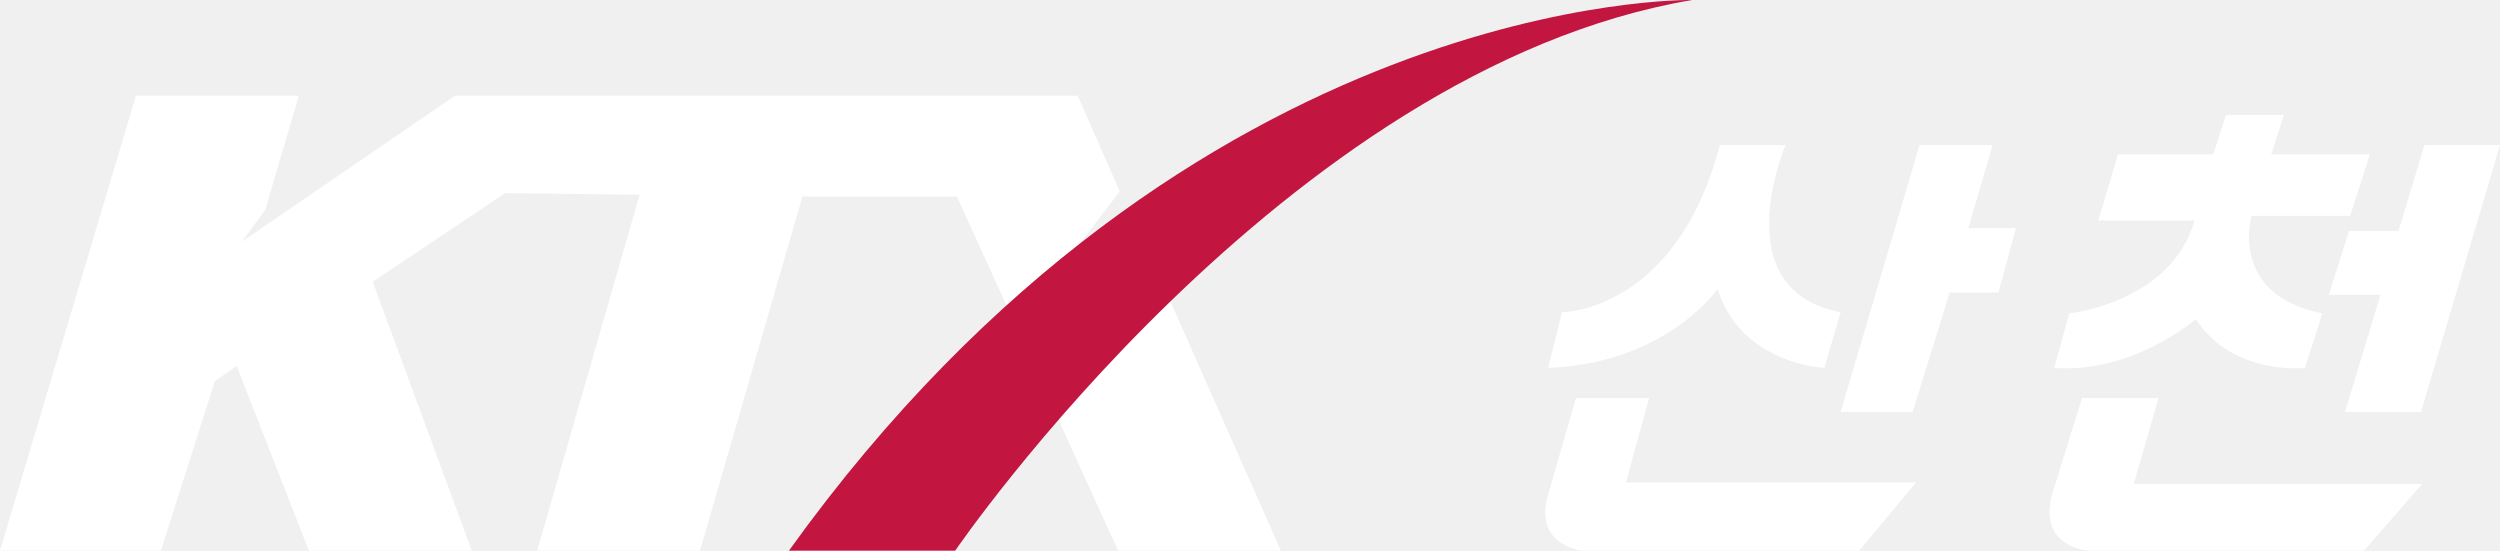
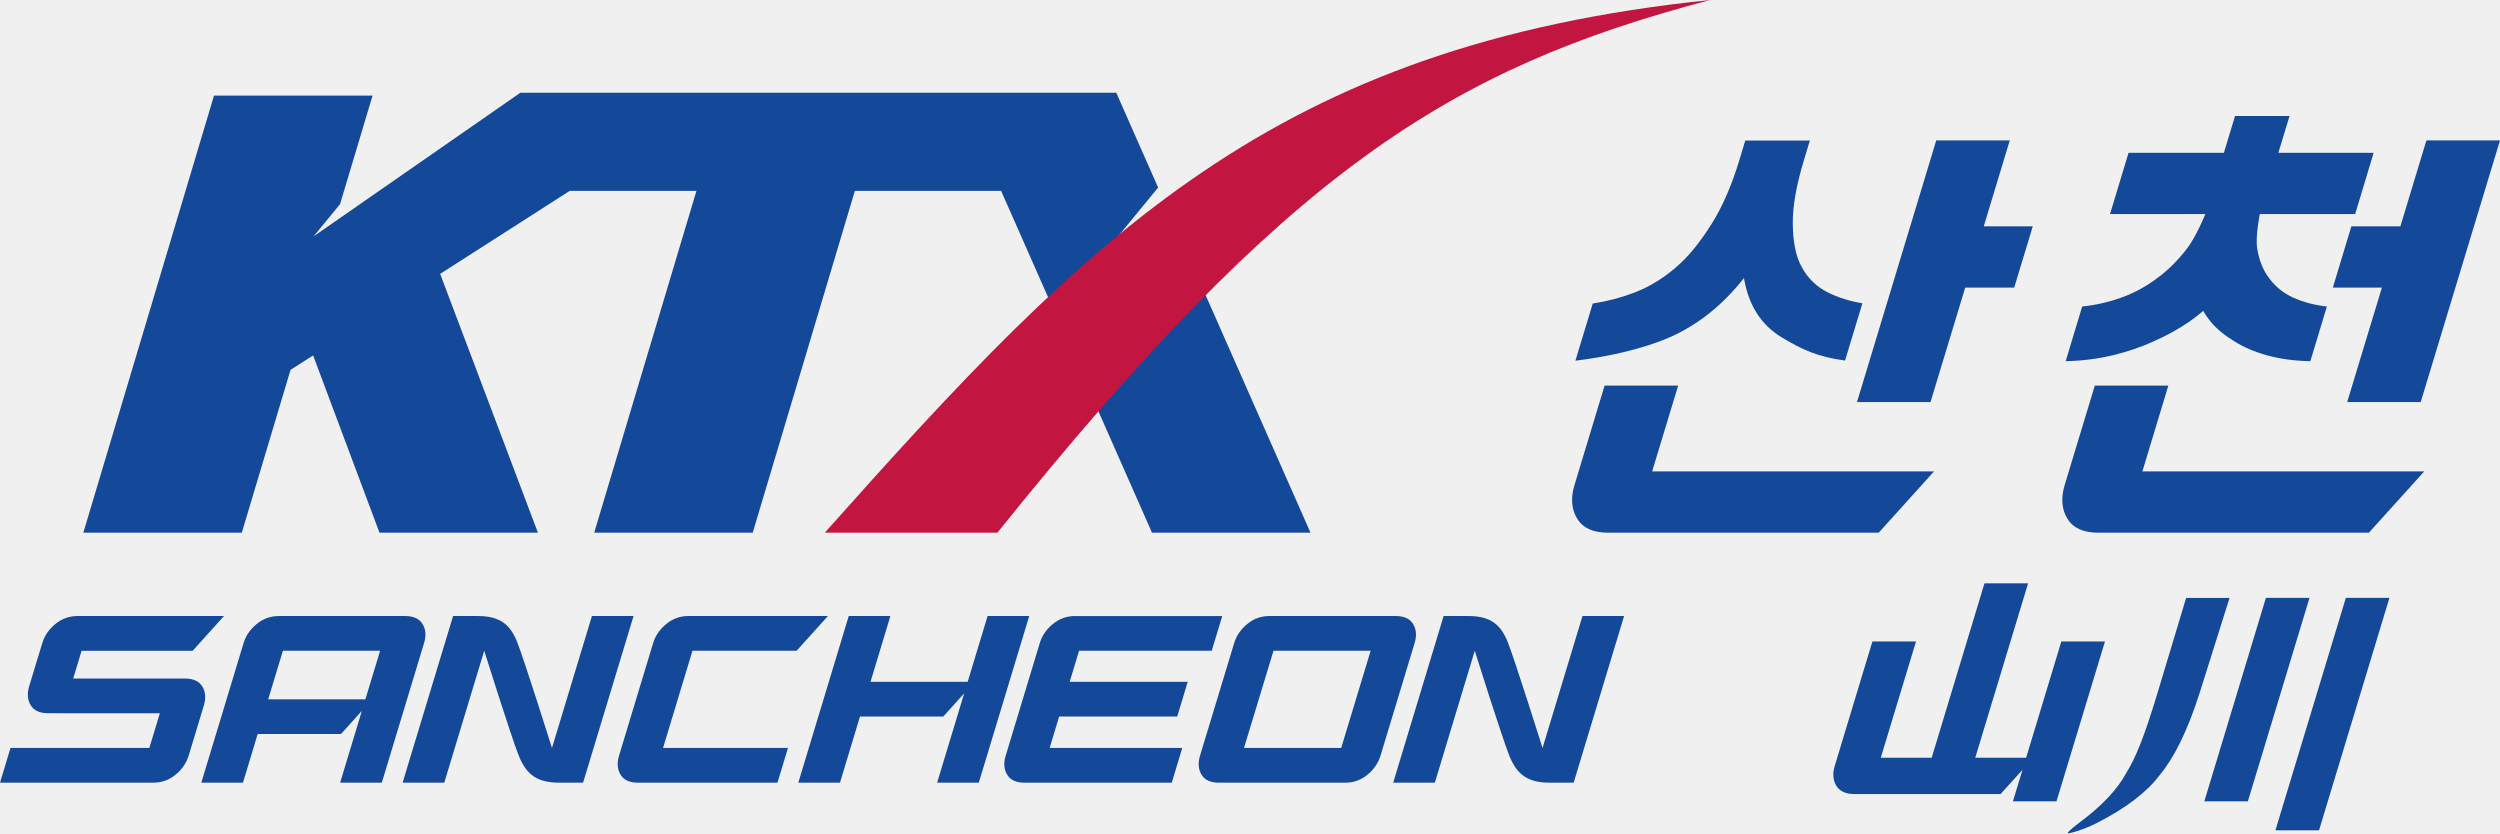
- <svg xmlns="http://www.w3.org/2000/svg" xml:space="preserve" width="957.304" height="210.854" viewBox="0 0 957.304 210.854">
-   <g style="fill:#fff">
-     <path d="M0 0h-178.869l-61.229-41.945 6.753 9.161L-223.706 0h-46.767l-39.051-130.655h46.212l15.499 48.692 6.266 4.341 20.734-53.033h46.767l-28.444 77.218 38.083 25.474 38.571-.487-29.406-102.205h46.761l29.412 101.724h44.353l46.285-101.724h46.762L18.798-41.463-3.134-47.32l15.185 19.839z" style="fill:#fff;fill-opacity:1;fill-rule:nonzero;stroke:none" transform="matrix(1.33333 0 0 -1.33333 412.699 36.648)" />
+ <svg xmlns="http://www.w3.org/2000/svg" width="900.002mm" height="300mm" viewBox="0 0 900.002 300">
+   <g style="fill:#144999;fill-opacity:1">
+     <path d="M0 0h-6.257l-2.556-8.445c-.339-1.114-.26-2.066.222-2.864.487-.799 1.358-1.197 2.612-1.197h23.035l4.702 5.209H-2.213Z" style="fill:#144999;fill-opacity:1;fill-rule:nonzero;stroke:none" transform="matrix(4.23334 0 0 -4.23334 604.138 138.825)" />
  </g>
-   <path d="M0 0h47.75s94.496 138.37 211.651 158.137c0 0-143.696 2.892-259.401-158.137" style="fill:#c21640;fill-opacity:1;fill-rule:nonzero;stroke:none" transform="matrix(1.33333 0 0 -1.33333 302.103 210.854)" />
-   <g style="fill:#fff">
-     <path d="M0 0s32.668 0 45.334 48h18.85S46.334 6.333 80 0l-4.666-16s-23.888.96-30.667 22.666C44.667 6.666 30-14.666-4-16Z" style="fill:#fff;fill-opacity:1;fill-rule:nonzero;stroke:none" transform="matrix(1.33333 0 0 -1.33333 598.15 119.542)" />
+   <g style="fill:#144999;fill-opacity:1">
+     <path d="m0 0 2.213 7.307H-4.04l-6.741-22.253h6.253l2.951 9.733h4.166L4.169 0Z" style="fill:#144999;fill-opacity:1;fill-rule:nonzero;stroke:none" transform="matrix(4.23334 0 0 -4.23334 714.155 81.468)" />
  </g>
-   <g style="fill:#fff">
-     <path d="m0 0 22.667 76.667h21l-7-23.85h13.667l-5-18.483h-14L20.667 0Z" style="fill:#fff;fill-opacity:1;fill-rule:nonzero;stroke:none" transform="matrix(1.33333 0 0 -1.33333 704.816 157.765)" />
+   <g style="fill:#144999;fill-opacity:1">
+     <path d="M0 0a5.03 5.03 0 0 0-2.231 2.144c-.539.925-.768 2.273-.778 3.733-.013 1.46.304 3.256.951 5.396l.501 1.656h-5.491l-.501-1.656c-.647-2.14-1.425-3.936-2.338-5.396-.912-1.46-1.96-2.808-3.059-3.733-1.109-.953-2.285-1.67-3.533-2.144a16.88 16.88 0 0 0-3.541-.931l-1.473-4.862c2.574.308 5.679.966 7.991 1.979 2.407 1.054 4.524 2.738 6.342 5.046.389-2.308 1.46-3.992 3.218-5.046 1.657-.998 3.01-1.655 5.379-1.965L2.912-.911C1.825-.729.856-.426 0 0" style="fill:#144999;fill-opacity:1;fill-rule:nonzero;stroke:none" transform="matrix(4.23334 0 0 -4.23334 658.138 105.326)" />
  </g>
-   <g style="fill:#fff">
-     <path d="M0 0h21l-6.667-24.232h83.333L81.333-43.817H1.666s-14.001 1.485-9.667 16.151z" style="fill:#fff;fill-opacity:1;fill-rule:nonzero;stroke:none" transform="matrix(1.33333 0 0 -1.33333 603.484 152.431)" />
+   <g style="fill:#144999;fill-opacity:1">
+     <path d="M0 0h-6.253l-2.56-8.445c-.334-1.114-.259-2.066.225-2.864.486-.799 1.357-1.197 2.61-1.197h23.034l4.704 5.209H-2.208Z" style="fill:#144999;fill-opacity:1;fill-rule:nonzero;stroke:none" transform="matrix(4.23334 0 0 -4.23334 780.603 138.825)" />
  </g>
-   <g style="fill:#fff">
-     <path d="M0 0h27.333L31 11.334h16.667L44 0h28.333l-5.666-17.666H38.333s-6.666-22.666 20.334-28l-5-15.667s-20.668-2.333-31.334 14c0 0-17.999-15.667-40.666-14L-14-45.666S15.145-42.704 22-19H-5.667Z" style="fill:#fff;fill-opacity:1;fill-rule:nonzero;stroke:none" transform="matrix(1.33333 0 0 -1.33333 811.039 59.098)" />
+   <g style="fill:#144999;fill-opacity:1">
+     <path d="m0 0 2.214 7.307h6.257L1.728-14.946h-6.252l2.951 9.733h-4.171L-4.168 0Z" style="fill:#144999;fill-opacity:1;fill-rule:nonzero;stroke:none" transform="matrix(4.23334 0 0 -4.23334 864.141 81.468)" />
  </g>
-   <g style="fill:#fff">
-     <path d="M0 0h14.233l7.434 24.667h21.699L20.667-52H-1.15L9.051-18.333H-5.767Z" style="fill:#fff;fill-opacity:1;fill-rule:nonzero;stroke:none" transform="matrix(1.33333 0 0 -1.33333 899.483 88.431)" />
+   <g style="fill:#144999;fill-opacity:1">
+     <path d="M0 0h-8.104l.95 3.127h-4.635L-12.736 0h-8.107l-1.578-5.212h8.108S-15.07-7.08-15.842-8.1c-.772-1.017-1.626-1.875-2.571-2.562a11.362 11.362 0 0 0-3.061-1.657 14.025 14.025 0 0 0-3.311-.751l-1.406-4.651c1.38.026 2.703.193 3.973.495 1.272.302 2.465.707 3.575 1.225a17.866 17.866 0 0 1 2.962 1.637c.43.302.827.608 1.189.922.171-.314.381-.62.629-.922.507-.603 1.158-1.148 1.969-1.637.801-.518 1.747-.923 2.833-1.225 1.09-.302 2.313-.469 3.677-.495l1.408 4.651c-1.047.113-2.001.364-2.857.751a5.106 5.106 0 0 0-2.056 1.657c-.525.687-.864 1.545-1.02 2.562-.151 1.02.226 2.888.226 2.888h8.109z" style="fill:#144999;fill-opacity:1;fill-rule:nonzero;stroke:none" transform="matrix(4.23334 0 0 -4.23334 854.517 55.005)" />
  </g>
-   <g style="fill:#fff">
-     <path d="M0 0h21.95l-7.1-24.666h82.817L81-43.817H2s-15.998.818-9.999 18.151z" style="fill:#fff;fill-opacity:1;fill-rule:nonzero;stroke:none" transform="matrix(1.33333 0 0 -1.33333 797.26 152.431)" />
+   <g style="fill:#144999;fill-opacity:1">
+     <path d="M0 0h13.479L1.375 27.413l-5.639-3.89 4.785 5.829-3.56 8.064h-50.672L-71.3 25.197l2.253 2.741 2.764 9.234h-13.482L-90.879 0h13.477l4.143 13.846 1.922 1.23L-65.694 0h13.474l-8.315 22.01 11.014 7.056h10.78L-47.435 0h13.481l8.686 29.066h12.438z" style="fill:#144999;fill-opacity:1;fill-rule:nonzero;stroke:none" transform="matrix(4.23334 0 0 -4.23334 414.72 191.77)" />
+   </g>
+   <g style="fill:#c21540;fill-opacity:1">
+     <path d="M0 0h14.679c24.616 30.669 38.344 39.449 60.618 45.3C38.17 41.475 22.58 25.346 0 0" style="fill:#c21540;fill-opacity:1;fill-rule:nonzero;stroke:none" transform="matrix(4.23334 0 0 -4.23334 296.923 191.77)" />
+   </g>
+   <g style="fill:#144999;fill-opacity:1">
+     <path d="m0 0-2.993-9.887H-7.32l4.493 14.83h-3.709l-4.489-14.83h-4.329L-12.358 0h-3.707l-3.2-10.567c-.203-.661-.159-1.226.129-1.701.289-.474.806-.71 1.549-.71h12.42l1.863 2.063-.812-2.682h3.704L3.711 0Zm17.397 3.706-5.238-17.303h3.703l5.242 17.303ZM10.612 3.7 8.154-4.463c-1.156-3.815-1.851-5.448-2.62-6.7-.759-1.414-2.089-2.833-4.014-4.251-.766-.596-1.085-.897-.951-.897-.018-.053 1.26.247 2.496.897 2.456 1.255 4.233 2.617 5.329 4.088 1.223 1.471 2.338 3.76 3.341 6.865l2.57 8.161zm13.583.006-5.991-19.77h3.71l5.987 19.77z" style="fill:#144999;fill-opacity:1;fill-rule:nonzero;stroke:none" transform="matrix(4.23334 0 0 -4.23334 742.081 230.925)" />
+   </g>
+   <g style="fill:#144999;fill-opacity:1">
+     <path d="M0 0h-8.264l2.507 8.266h8.263zm6.243 8.915c.19.631.152 1.172-.127 1.622-.275.453-.765.682-1.481.682H-6.104a2.877 2.877 0 0 1-1.889-.682c-.549-.45-.921-.991-1.109-1.622L-12.003-.65c-.191-.63-.148-1.172.125-1.623.274-.453.768-.681 1.481-.681H.349c.71 0 1.34.228 1.89.681.547.451.915.993 1.107 1.623z" style="fill:#144999;fill-opacity:1;fill-rule:nonzero;stroke:none" transform="matrix(4.23334 0 0 -4.23334 482.83 269.264)" />
+   </g>
+   <g style="fill:#144999;fill-opacity:1">
+     <path d="m0 0 2.664 2.953H-9.202a2.878 2.878 0 0 1-1.89-.682c-.549-.45-.919-.991-1.111-1.622L-15.1-8.916c-.191-.63-.147-1.172.128-1.623.274-.452.767-.681 1.48-.681l11.864.002.893 2.952h-10.624L-8.857 0Z" style="fill:#144999;fill-opacity:1;fill-rule:nonzero;stroke:none" transform="matrix(4.23334 0 0 -4.23334 286.782 234.273)" />
+   </g>
+   <g style="fill:#144999;fill-opacity:1">
+     <path d="M0 0c-.188-.63-.147-1.172.127-1.621.275-.453.769-.681 1.479-.681h1.241v-.002h8.263l-.892-2.949H-1.588l-.895-2.954h13.046c.712 0 1.34.228 1.889.683.55.449.92.991 1.111 1.622l1.287 4.251c.191.63.148 1.171-.127 1.622-.274.453-.768.678-1.478.678L3.741.651l.714 2.358h9.446l2.664 2.955H4.111a2.886 2.886 0 0 1-1.89-.682c-.55-.45-.918-.991-1.109-1.622Z" style="fill:#144999;fill-opacity:1;fill-rule:nonzero;stroke:none" transform="matrix(4.23334 0 0 -4.23334 10.511 247.019)" />
+   </g>
+   <g style="fill:#144999;fill-opacity:1">
+     <path d="m0 0-1.692-5.594h-8.265L-8.266 0h-3.541l-4.29-14.171h3.544l1.701 5.625h7.083l1.778 1.97-2.302-7.595h3.545L3.541 0Z" style="fill:#144999;fill-opacity:1;fill-rule:nonzero;stroke:none" transform="matrix(4.23334 0 0 -4.23334 355.533 221.772)" />
+   </g>
+   <g style="fill:#144999;fill-opacity:1">
+     <path d="m0 0-1.253-4.132h-8.266L-8.265 0Zm3.737.649c.191.631.15 1.172-.125 1.622-.276.454-.768.682-1.479.682H-8.613c-.71 0-1.34-.228-1.887-.682-.551-.45-.919-.991-1.11-1.622l-3.595-11.867h3.543l1.251 4.137h7.083l1.775 1.967-1.846-6.104H.145z" style="fill:#144999;fill-opacity:1;fill-rule:nonzero;stroke:none" transform="matrix(4.23334 0 0 -4.23334 136.838 234.273)" />
+   </g>
+   <g style="fill:#144999;fill-opacity:1">
+     <path d="M0 0h-2.033c-1.794 0-2.769.614-3.438 2.296-.668 1.686-2.938 8.92-2.938 8.92L-11.805 0h-3.543l4.292 14.171h2.121c1.936 0 2.752-.794 3.318-2.185.565-1.392 2.971-9.036 2.971-9.036L.751 14.171h3.54z" style="fill:#144999;fill-opacity:1;fill-rule:nonzero;stroke:none" transform="matrix(4.23334 0 0 -4.23334 209.913 281.762)" />
+   </g>
+   <g style="fill:#144999;fill-opacity:1">
+     <path d="M0 0h-2.031c-1.795 0-2.771.614-3.443 2.296-.664 1.686-2.937 8.92-2.937 8.92L-11.804 0h-3.543l4.288 14.171h2.123c1.933 0 2.75-.794 3.319-2.185.565-1.392 2.971-9.036 2.971-9.036L.749 14.171h3.54z" style="fill:#144999;fill-opacity:1;fill-rule:nonzero;stroke:none" transform="matrix(4.23334 0 0 -4.23334 566.518 281.762)" />
+   </g>
+   <g style="fill:#144999;fill-opacity:1">
+     <path d="M0 0c-.194-.63-.153-1.172.123-1.623.276-.452.768-.681 1.481-.681l12.518.002.891 2.952H3.736l.809 2.673h10.04l.893 2.952H5.439l.8 2.641h11.28l.896 2.953H5.894c-.71 0-1.339-.228-1.888-.681-.549-.451-.921-.992-1.11-1.623Z" style="fill:#144999;fill-opacity:1;fill-rule:nonzero;stroke:none" transform="matrix(4.23334 0 0 -4.23334 362.056 272.018)" />
  </g>
</svg>
